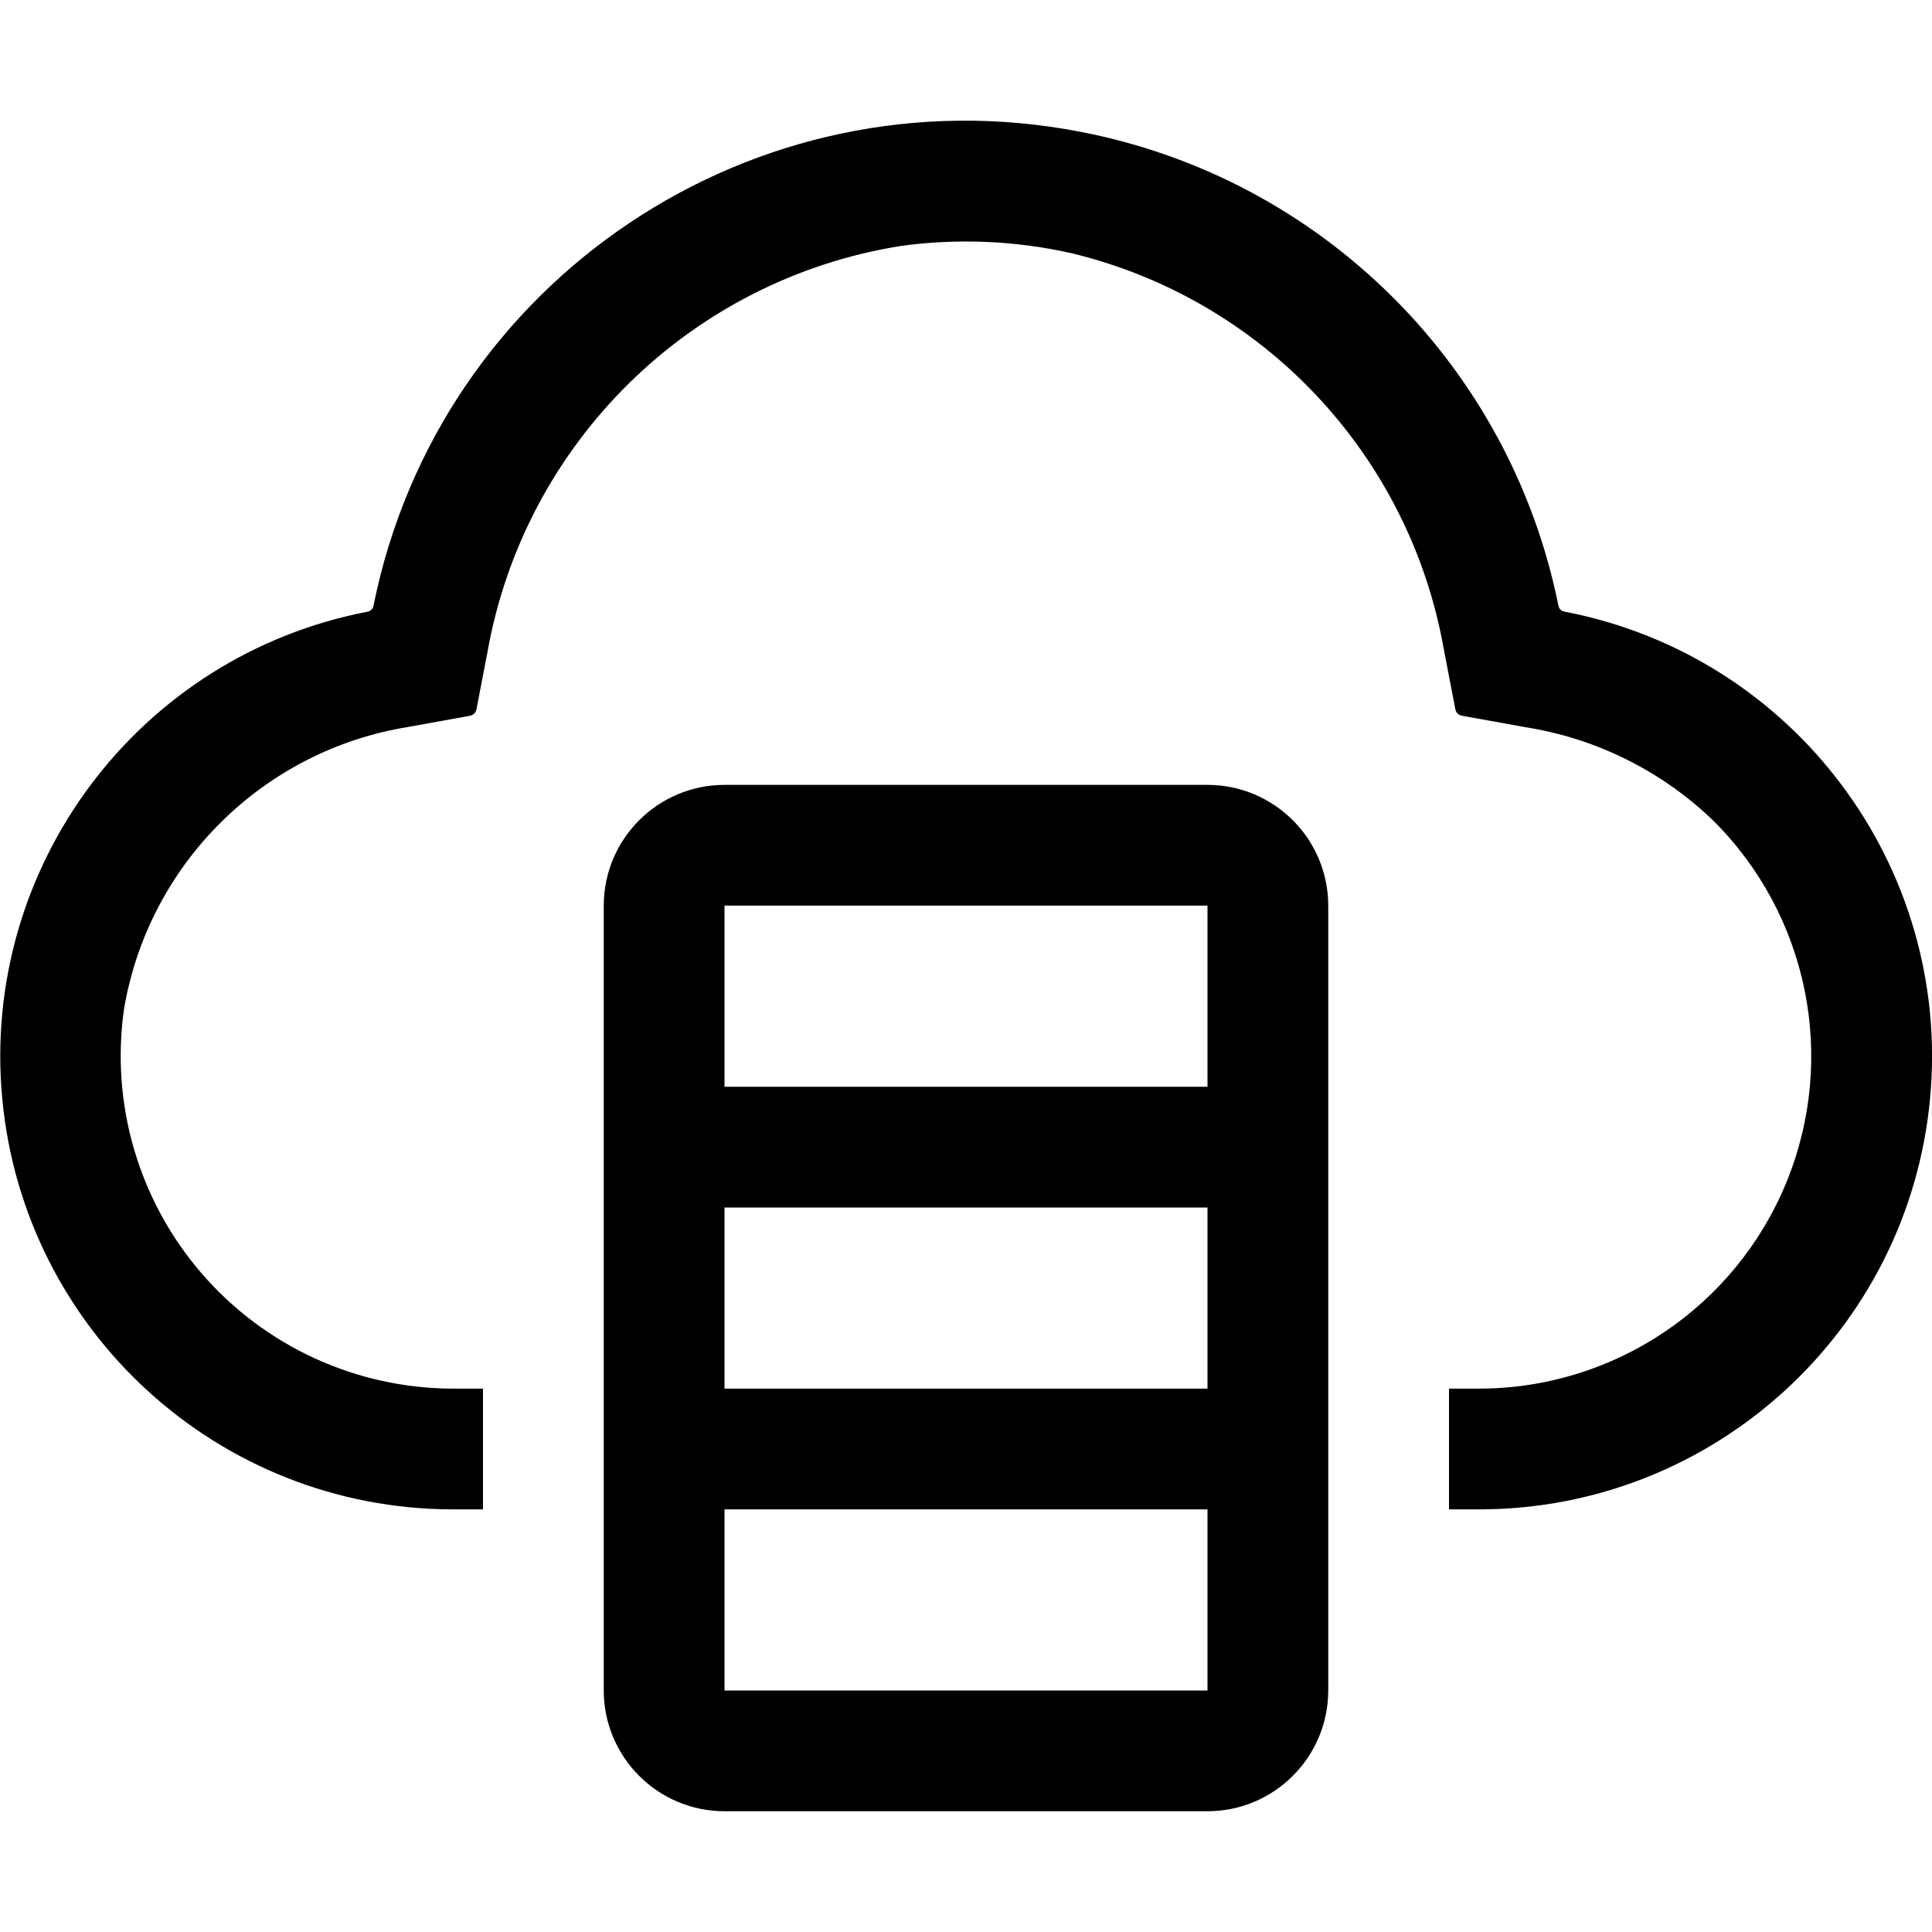
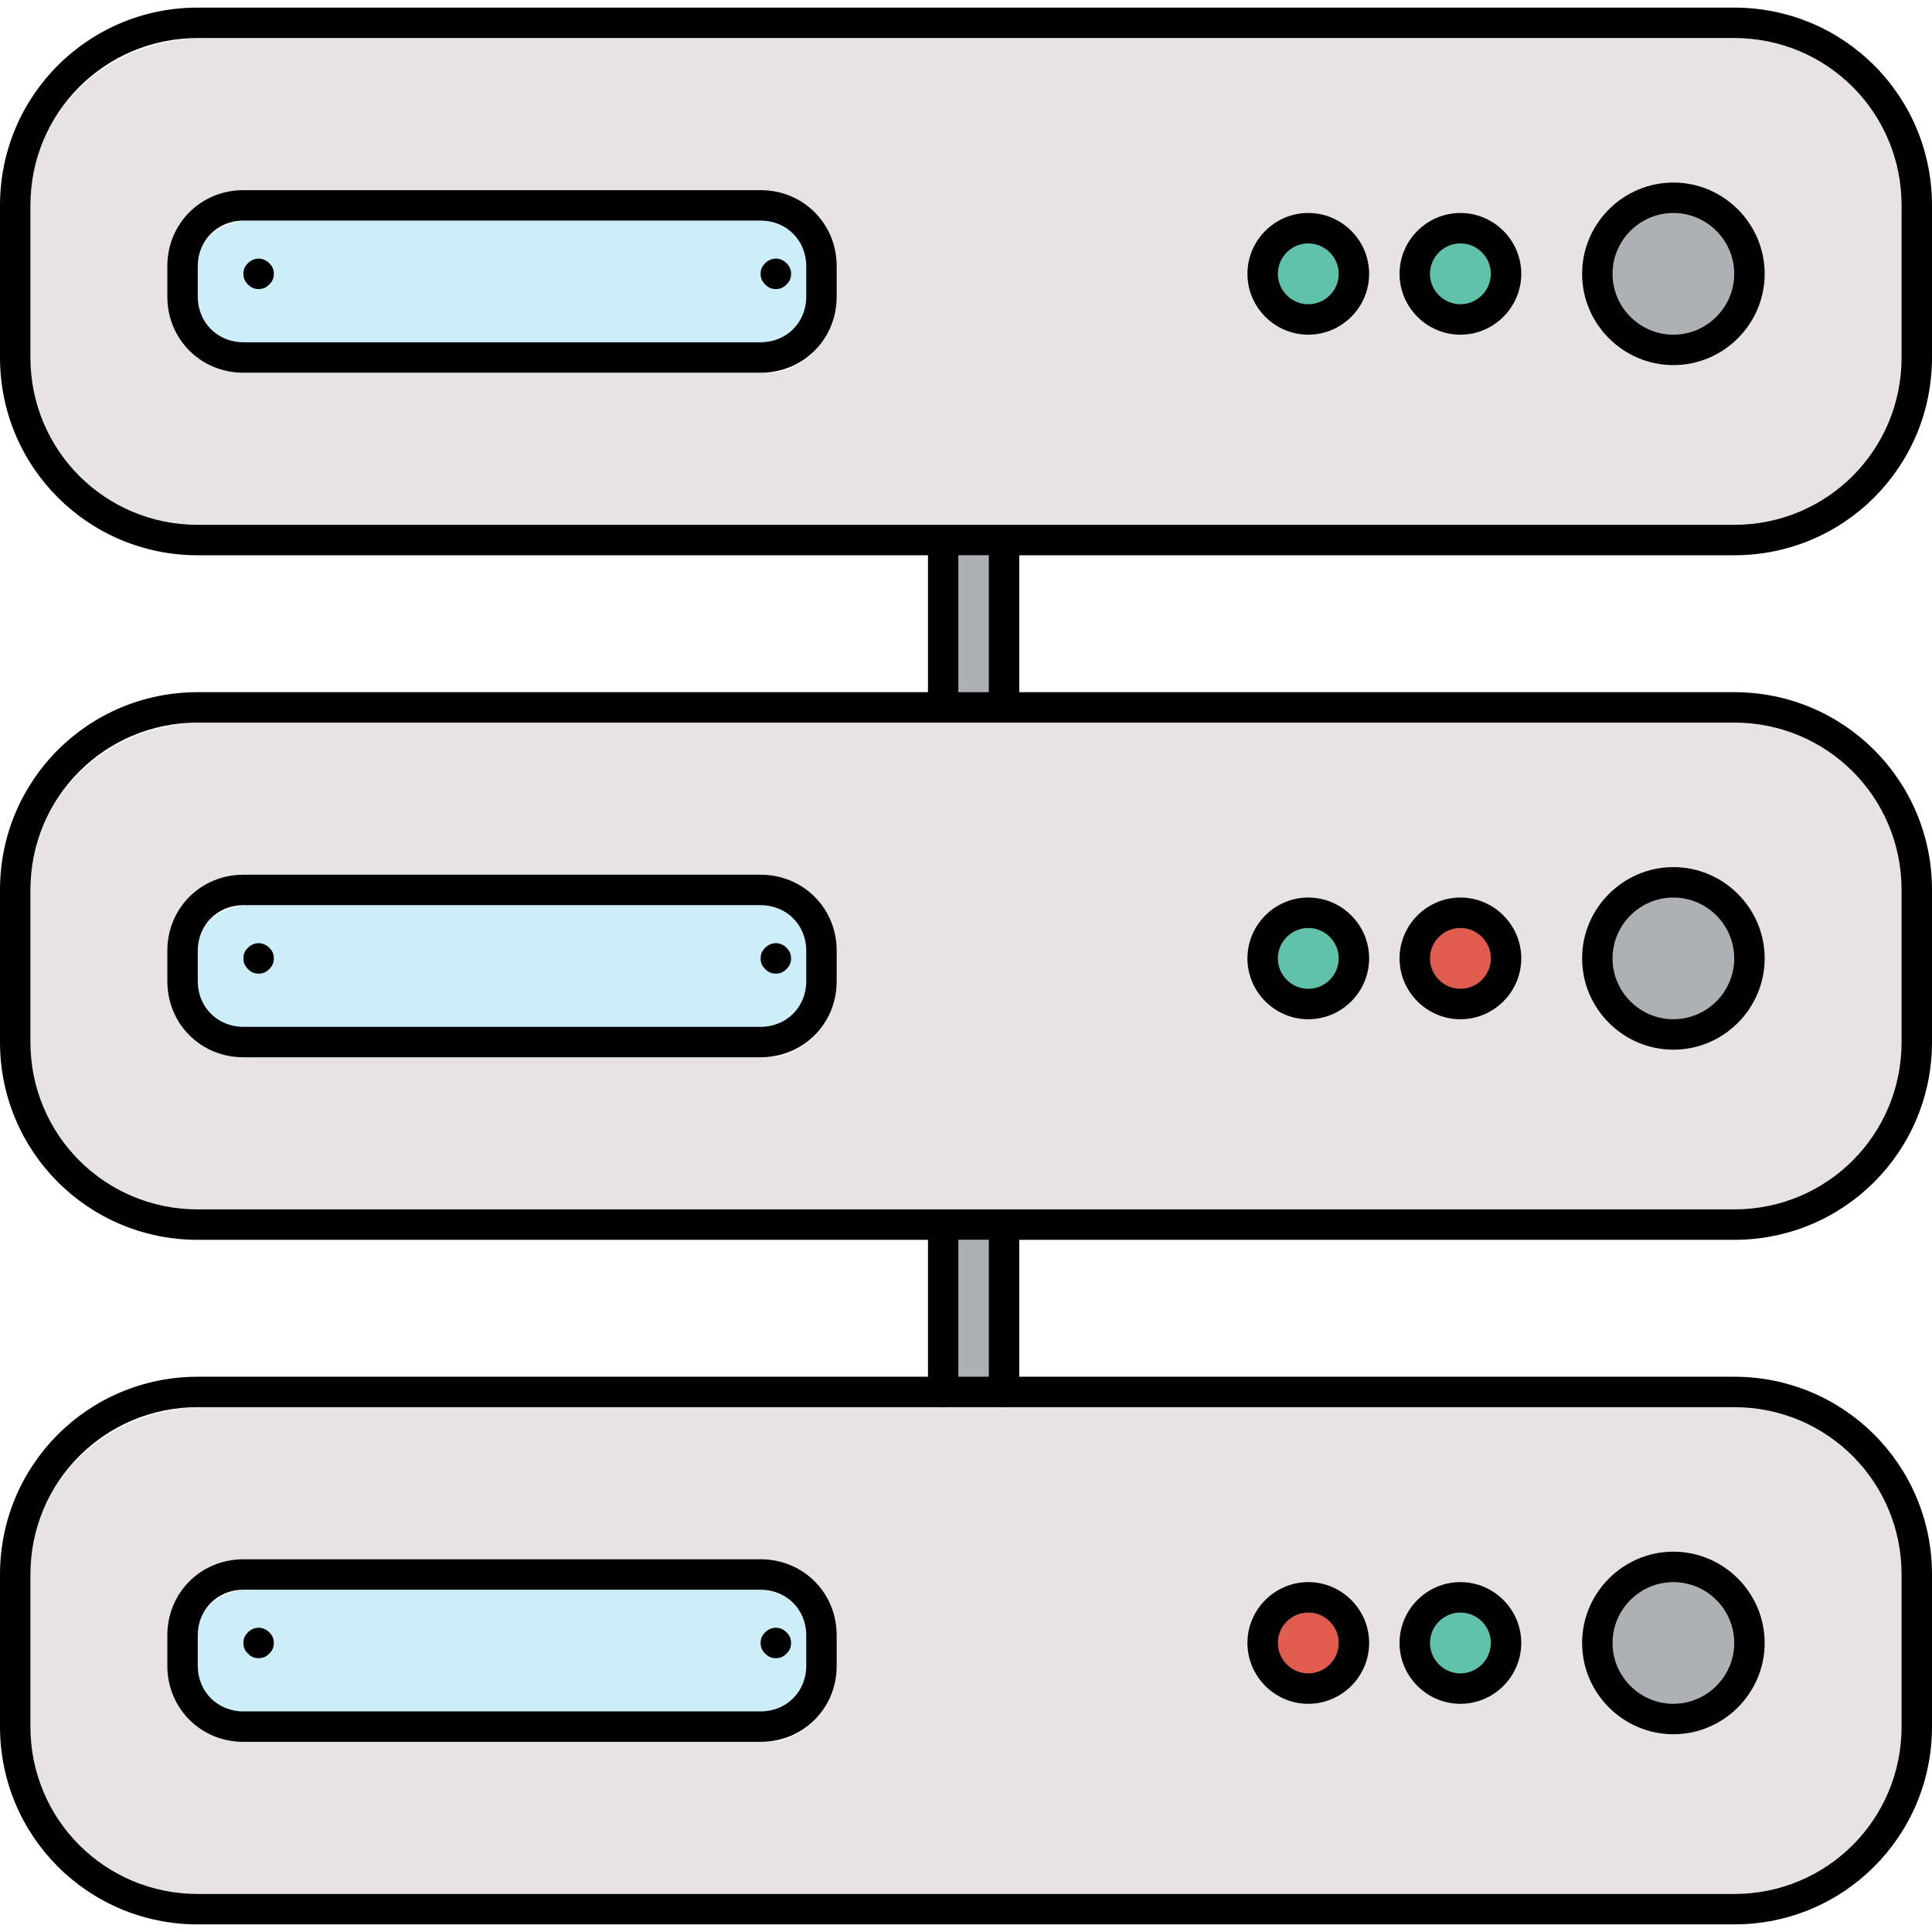
- <svg xmlns="http://www.w3.org/2000/svg" fill="#000000" width="800px" height="800px" viewBox="0 0 32 32" id="icon">
-   <defs>
-     <style>.cls-1{fill:none;}</style>
-   </defs>
-   <path d="M20,13H12a2.002,2.002,0,0,0-2,2V28a2.002,2.002,0,0,0,2,2h8a2.002,2.002,0,0,0,2-2V15A2.002,2.002,0,0,0,20,13Zm0,2,0,3H12V15Zm0,5,0,3H12V20Zm-8,8V25h8v3Z" />
-   <path d="M25.91,10.13a.121.121,0,0,1-.097-.095A10.006,10.006,0,0,0,17.89,2.182,10.002,10.002,0,0,0,6.186,10.035a.121.121,0,0,1-.096.096A7.502,7.502,0,0,0,7.491,25H8V23H7.495a5.511,5.511,0,0,1-5.439-6.3,5.699,5.699,0,0,1,4.714-4.661l1.017-.184a.131.131,0,0,0,.104-.103l.18-.935a8.28,8.28,0,0,1,6.847-6.743,7.957,7.957,0,0,1,2.847.124,8.22,8.22,0,0,1,6.147,6.545l.194,1.008a.13.13,0,0,0,.104.103l1.058.191a5.782,5.782,0,0,1,3.101,1.539A5.505,5.505,0,0,1,24.508,23H24v2h.508A7.502,7.502,0,0,0,25.91,10.13Z" />
-   <rect id="_Transparent_Rectangle_" data-name="&lt;Transparent Rectangle&gt;" class="cls-1" width="32" height="32" />
+ <svg xmlns="http://www.w3.org/2000/svg" version="1.1" id="Layer_1" viewBox="0 0 508 508" xml:space="preserve">
+   <g>
+     <path style="fill:#CCCCCC;" d="M216,72v-2c0-7.6-6.4-12-14-12h-2C208.8,58,216,63.2,216,72z" />
+     <path style="fill:#CCCCCC;" d="M216,432v-2c0-7.6-6.4-12-14-12h-2C208.8,418,216,423.2,216,432z" />
+     <path style="fill:#CCCCCC;" d="M216,252v-2c0-7.6-6.4-12-14-12h-2C208.8,238,216,243.2,216,252z" />
+   </g>
+   <path style="fill:#E8E3E3;" d="M458,10h-2H54C28.8,10,8,28.8,8,54v40c0,25.2,20.8,48,46,48h404c25.2,0,46-22.8,46-48V56v-2  C504,28.8,483.2,10,458,10z M220,78c0,10-8,20-18,20h-2H66c-10,0-18-10-18-20v-6v-2c0-10,8-16,18-16h136c10,0,18,6,18,16V78z   M344,86c-7.6,0-14-6.4-14-14s6.4-14,14-14s14,6.4,14,14S351.6,86,344,86z M384,86c-7.6,0-14-6.4-14-14s6.4-14,14-14s14,6.4,14,14  S391.6,86,384,86z M440,94c-12,0-22-10-22-22s10-22,22-22s22,10,22,22S452,94,440,94z" />
+   <path style="fill:#CDEEF9;" d="M200,58H66c-7.6,0-14,4.4-14,12v8c0,7.6,6.4,16,14,16h136c7.6,0,14-8.4,14-16v-6  C216,63.2,208.8,58,200,58z" />
+   <path style="fill:#AEB1B4;" d="M440,54c-10,0-18,8-18,18s8,18,18,18s18-8,18-18S450,54,440,54z" />
+   <g>
+     <circle style="fill:#61C2AB;" cx="384" cy="72" r="10" />
+     <circle style="fill:#61C2AB;" cx="344" cy="72" r="10" />
+   </g>
+   <path style="fill:#E8E3E3;" d="M458,190h-2H54c-25.2,0-46,18.8-46,44v40c0,25.2,20.8,48,46,48h404c25.2,0,46-22.8,46-48v-38v-2  C504,208.8,483.2,190,458,190z M220,258c0,10-8,20-18,20h-2H66c-10,0-18-10-18-20v-6v-2c0-10,8-16,18-16h136c10,0,18,6,18,16V258z   M344,266c-7.6,0-14-6.4-14-14s6.4-14,14-14s14,6.4,14,14S351.6,266,344,266z M384,266c-7.6,0-14-6.4-14-14s6.4-14,14-14  s14,6.4,14,14S391.6,266,384,266z M440,274c-12,0-22-10-22-22s10-22,22-22s22,10,22,22S452,274,440,274z" />
+   <path style="fill:#CDEEF9;" d="M200,238H66c-7.6,0-14,4.4-14,12v8c0,7.6,6.4,16,14,16h136c7.6,0,14-8.4,14-16v-6  C216,243.2,208.8,238,200,238z" />
+   <path style="fill:#AEB1B4;" d="M440,234c-10,0-18,8-18,18s8,18,18,18s18-8,18-18S450,234,440,234z" />
+   <circle style="fill:#DF5C4E;" cx="384" cy="252" r="10" />
+   <circle style="fill:#61C2AB;" cx="344" cy="252" r="10" />
+   <path style="fill:#CDEEF9;" d="M52,430v8c0,7.6,6.4,16,14,16h136c7.6,0,14-8.4,14-16v-6c0-8.8-7.2-14-16-14H66  C58.4,418,52,422.4,52,430z" />
+   <path style="fill:#E8E3E3;" d="M458,370h-2H54c-25.2,0-46,18.8-46,44v40c0,25.2,20.8,48,46,48h404c25.2,0,46-22.8,46-48v-38v-2  C504,388.8,483.2,370,458,370z M220,438c0,10-8,20-18,20h-2H66c-10,0-18-10-18-20v-6v-2c0-10,8-16,18-16h136c10,0,18,6,18,16V438z   M344,446c-7.6,0-14-6.4-14-14s6.4-14,14-14s14,6.4,14,14S351.6,446,344,446z M384,446c-7.6,0-14-6.4-14-14s6.4-14,14-14  s14,6.4,14,14S391.6,446,384,446z M440,454c-12,0-22-10-22-22s10-22,22-22s22,10,22,22S452,454,440,454z" />
+   <path style="fill:#AEB1B4;" d="M440,414c-10,0-18,8-18,18s8,18,18,18s18-8,18-18S450,414,440,414z" />
+   <circle style="fill:#61C2AB;" cx="384" cy="432" r="10" />
+   <circle style="fill:#DF5C4E;" cx="344" cy="432" r="10" />
+   <g>
+     <rect x="252" y="146" style="fill:#AEB1B4;" width="12" height="40" />
+     <rect x="252" y="326" style="fill:#AEB1B4;" width="12" height="40" />
+   </g>
+   <path d="M456,146H52c-28.8,0-52-23.2-52-52V54C0,25.2,23.2,2,52,2h404c28.8,0,52,23.2,52,52v40C508,122.8,484.8,146,456,146z M52,10  C27.6,10,8,29.6,8,54v40c0,24.4,19.6,44,44,44h404c24.4,0,44-19.6,44-44V54c0-24.4-19.6-44-44-44H52z" />
+   <path d="M456,506H52c-28.8,0-52-23.2-52-52v-40c0-28.8,23.2-52,52-52h404c28.8,0,52,23.2,52,52v40C508,482.8,484.8,506,456,506z   M52,370c-24.4,0-44,19.6-44,44v40c0,24.4,19.6,44,44,44h404c24.4,0,44-19.6,44-44v-40c0-24.4-19.6-44-44-44H52z" />
+   <path d="M456,326H52c-28.8,0-52-23.2-52-52v-40c0-28.8,23.2-52,52-52h404c28.8,0,52,23.2,52,52v40C508,302.8,484.8,326,456,326z   M52,190c-24.4,0-44,19.6-44,44v40c0,24.4,19.6,44,44,44h404c24.4,0,44-19.6,44-44v-40c0-24.4-19.6-44-44-44H52z" />
+   <path d="M200,98H64c-11.2,0-20-8.8-20-20v-8c0-11.2,8.8-20,20-20h136c11.2,0,20,8.8,20,20v8C220,89.2,211.2,98,200,98z M64,58  c-6.8,0-12,5.2-12,12v8c0,6.8,5.2,12,12,12h136c6.8,0,12-5.2,12-12v-8c0-6.8-5.2-12-12-12H64z" />
+   <path d="M440,96c-13.2,0-24-10.8-24-24s10.8-24,24-24s24,10.8,24,24S453.2,96,440,96z M440,56c-8.8,0-16,7.2-16,16s7.2,16,16,16  s16-7.2,16-16S448.8,56,440,56z" />
+   <path d="M384,88c-8.8,0-16-7.2-16-16s7.2-16,16-16s16,7.2,16,16S392.8,88,384,88z M384,64c-4.4,0-8,3.6-8,8s3.6,8,8,8s8-3.6,8-8  S388.4,64,384,64z" />
+   <path d="M344,88c-8.8,0-16-7.2-16-16s7.2-16,16-16s16,7.2,16,16S352.8,88,344,88z M344,64c-4.4,0-8,3.6-8,8s3.6,8,8,8s8-3.6,8-8  S348.4,64,344,64z" />
+   <path d="M200,278H64c-11.2,0-20-8.8-20-20v-8c0-11.2,8.8-20,20-20h136c11.2,0,20,8.8,20,20v8C220,269.2,211.2,278,200,278z M64,238  c-6.8,0-12,5.2-12,12v8c0,6.8,5.2,12,12,12h136c6.8,0,12-5.2,12-12v-8c0-6.8-5.2-12-12-12H64z" />
+   <path d="M440,276c-13.2,0-24-10.8-24-24s10.8-24,24-24s24,10.8,24,24S453.2,276,440,276z M440,236c-8.8,0-16,7.2-16,16s7.2,16,16,16  s16-7.2,16-16S448.8,236,440,236z" />
+   <path d="M384,268c-8.8,0-16-7.2-16-16s7.2-16,16-16s16,7.2,16,16S392.8,268,384,268z M384,244c-4.4,0-8,3.6-8,8s3.6,8,8,8s8-3.6,8-8  S388.4,244,384,244z" />
+   <path d="M344,268c-8.8,0-16-7.2-16-16s7.2-16,16-16s16,7.2,16,16S352.8,268,344,268z M344,244c-4.4,0-8,3.6-8,8s3.6,8,8,8s8-3.6,8-8  S348.4,244,344,244z" />
+   <path d="M200,458H64c-11.2,0-20-8.8-20-20v-8c0-11.2,8.8-20,20-20h136c11.2,0,20,8.8,20,20v8C220,449.2,211.2,458,200,458z M64,418  c-6.8,0-12,5.2-12,12v8c0,6.8,5.2,12,12,12h136c6.8,0,12-5.2,12-12v-8c0-6.8-5.2-12-12-12H64z" />
+   <path d="M440,456c-13.2,0-24-10.8-24-24s10.8-24,24-24s24,10.8,24,24S453.2,456,440,456z M440,416c-8.8,0-16,7.2-16,16s7.2,16,16,16  s16-7.2,16-16S448.8,416,440,416z" />
+   <path d="M384,448c-8.8,0-16-7.2-16-16s7.2-16,16-16s16,7.2,16,16S392.8,448,384,448z M384,424c-4.4,0-8,3.6-8,8s3.6,8,8,8s8-3.6,8-8  S388.4,424,384,424z" />
+   <path d="M344,448c-8.8,0-16-7.2-16-16s7.2-16,16-16s16,7.2,16,16S352.8,448,344,448z M344,424c-4.4,0-8,3.6-8,8s3.6,8,8,8s8-3.6,8-8  S348.4,424,344,424z" />
+   <path d="M204,76c-1.2,0-2-0.4-2.8-1.2c-0.8-0.8-1.2-1.6-1.2-2.8c0-1.2,0.4-2,1.2-2.8c1.6-1.6,4-1.6,5.6,0c0.8,0.8,1.2,1.6,1.2,2.8  c0,1.2-0.4,2-1.2,2.8C206,75.6,205.2,76,204,76z" />
+   <path d="M204,256c-1.2,0-2-0.4-2.8-1.2c-0.8-0.8-1.2-1.6-1.2-2.8c0-1.2,0.4-2,1.2-2.8c1.6-1.6,4-1.6,5.6,0c0.8,0.8,1.2,1.6,1.2,2.8  c0,1.2-0.4,2-1.2,2.8C206,255.6,205.2,256,204,256z" />
+   <path d="M204,436c-1.2,0-2-0.4-2.8-1.2c-0.8-0.8-1.2-1.6-1.2-2.8c0-1.2,0.4-2,1.2-2.8c1.6-1.6,4-1.6,5.6,0c0.8,0.8,1.2,1.6,1.2,2.8  c0,1.2-0.4,2-1.2,2.8C206,435.6,205.2,436,204,436z" />
+   <path d="M68,436c-1.2,0-2-0.4-2.8-1.2c-0.8-0.8-1.2-1.6-1.2-2.8c0-1.2,0.4-2,1.2-2.8c1.6-1.6,4-1.6,5.6,0c0.8,0.8,1.2,1.6,1.2,2.8  c0,1.2-0.4,2-1.2,2.8C70,435.6,69.2,436,68,436z" />
+   <path d="M68,256c-1.2,0-2-0.4-2.8-1.2c-0.8-0.8-1.2-1.6-1.2-2.8c0-1.2,0.4-2,1.2-2.8c1.6-1.6,4-1.6,5.6,0c0.8,0.8,1.2,1.6,1.2,2.8  c0,1.2-0.4,2-1.2,2.8C70,255.6,69.2,256,68,256z" />
+   <path d="M68,76c-1.2,0-2-0.4-2.8-1.2C64.4,74,64,73.2,64,72c0-1.2,0.4-2,1.2-2.8c1.6-1.6,4-1.6,5.6,0C71.6,70,72,70.8,72,72  c0,1.2-0.4,2-1.2,2.8C70,75.6,69.2,76,68,76z" />
+   <path d="M248,190c-2.4,0-4-1.6-4-4v-40c0-2.4,1.6-4,4-4s4,1.6,4,4v40C252,188.4,250.4,190,248,190z" />
+   <path d="M264,190c-2.4,0-4-1.6-4-4v-40c0-2.4,1.6-4,4-4s4,1.6,4,4v40C268,188.4,266.4,190,264,190z" />
+   <path d="M248,370c-2.4,0-4-1.6-4-4v-40c0-2.4,1.6-4,4-4s4,1.6,4,4v40C252,368.4,250.4,370,248,370z" />
+   <path d="M264,370c-2.4,0-4-1.6-4-4v-40c0-2.4,1.6-4,4-4s4,1.6,4,4v40C268,368.4,266.4,370,264,370z" />
</svg>
